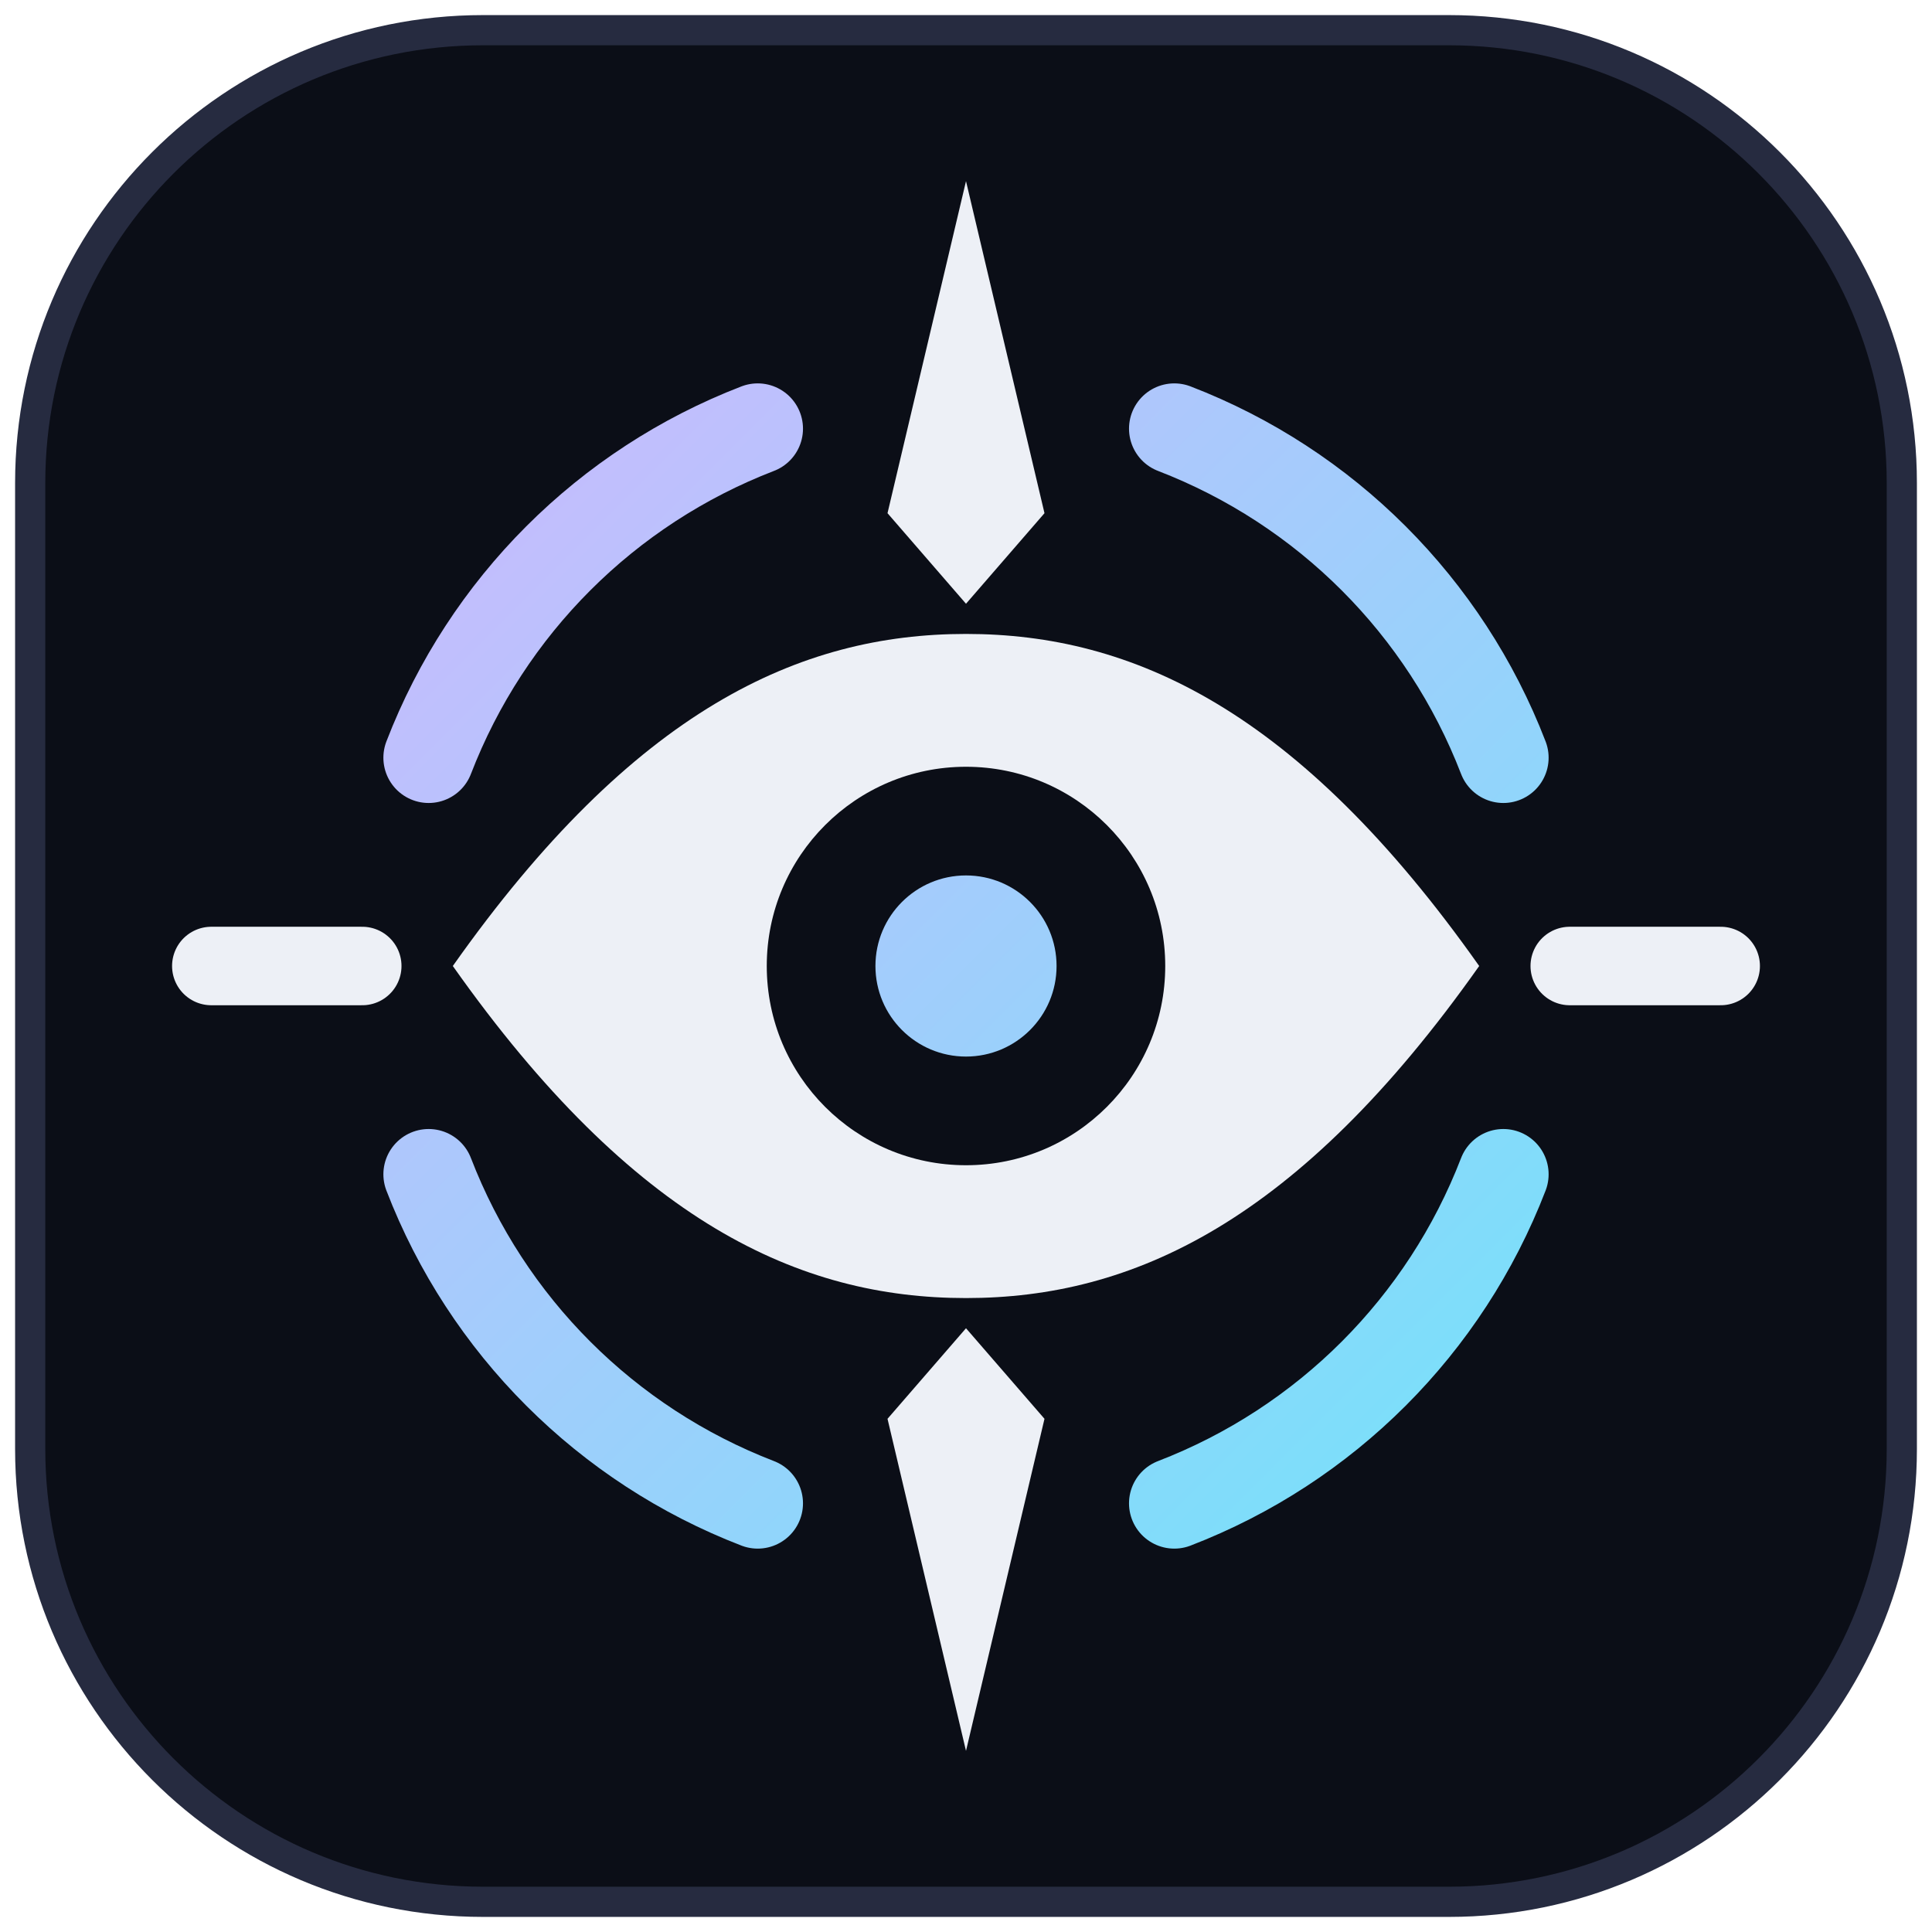
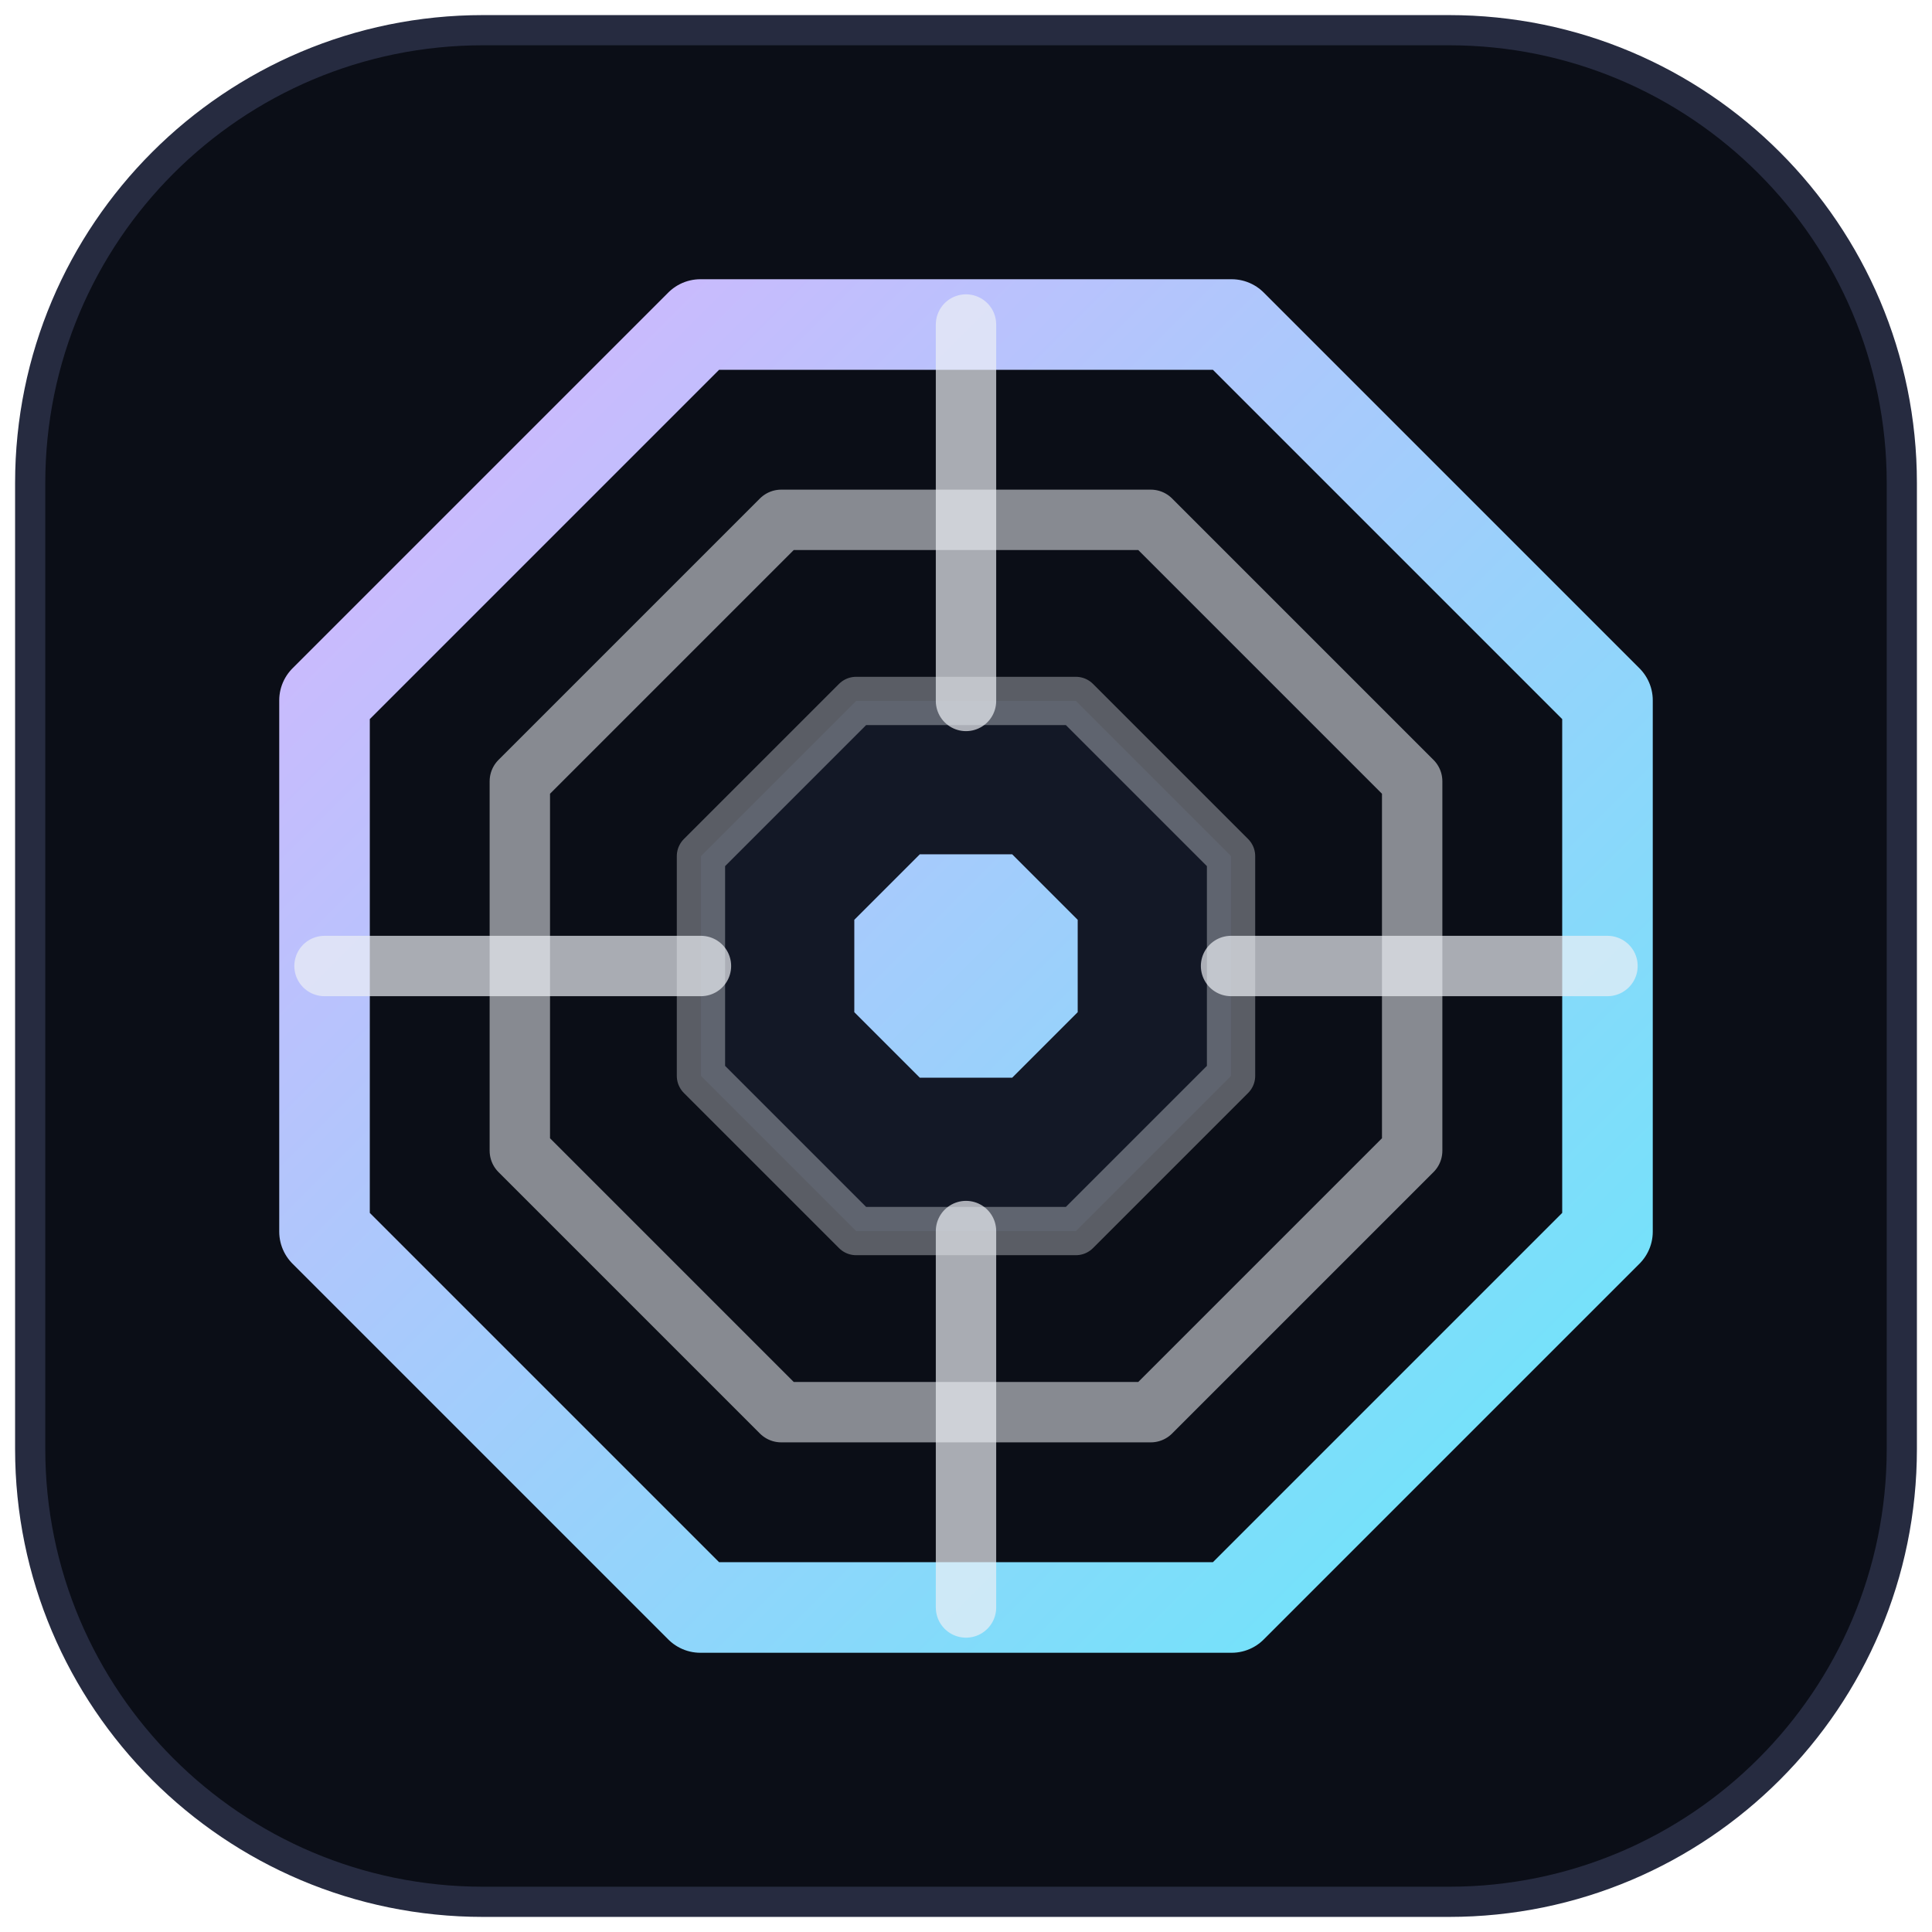
<svg xmlns="http://www.w3.org/2000/svg" width="64" height="64" viewBox="0 0 64 64">
  <defs>
-     <linearGradient id="ring" x1="8" y1="8" x2="56" y2="56" gradientUnits="userSpaceOnUse">
+     <linearGradient id="ring" x1="10" y1="10" x2="54" y2="54" gradientUnits="userSpaceOnUse">
      <stop offset="0" stop-color="#d8b4fe" />
      <stop offset="1" stop-color="#67e8f9" />
    </linearGradient>
  </defs>
  <rect x="1" y="1" width="62" height="62" rx="15" fill="#0b0e17" stroke="#262b40" />
-   <g fill="none" stroke="url(#ring)" stroke-width="3" stroke-linecap="round">
-     <path d="M 14.2 25.1 A 19 19 0 0 1 25.1 14.2" />
-     <path d="M 38.9 14.2 A 19 19 0 0 1 49.8 25.1" />
-     <path d="M 49.8 38.9 A 19 19 0 0 1 38.9 49.8" />
-     <path d="M 25.1 49.8 A 19 19 0 0 1 14.2 38.9" />
-   </g>
-   <path d="M 32 6 L 34.6 17 L 32 20 L 29.4 17 Z" fill="#edf0f6" />
-   <path d="M 32 58 L 34.6 47 L 32 44 L 29.4 47 Z" fill="#edf0f6" />
-   <path d="M 7 32 H 12 M 52 32 H 57" stroke="#edf0f6" stroke-width="2.6" stroke-linecap="round" />
-   <path d="M 15 32 C 21 23.5 26.5 21 32 21 C 37.5 21 43 23.5 49 32 C 43 40.5 37.5 43 32 43 C 26.5 43 21 40.5 15 32 Z" fill="#edf0f6" />
-   <circle cx="32" cy="32" r="6.6" fill="#0b0e17" />
-   <circle cx="32" cy="32" r="3" fill="url(#ring)" />
+   <path d="M 53.25 40.80 L 40.80 53.25 L 23.20 53.25 L 10.75 40.80 L 10.75 23.20 L 23.20 10.75 L 40.80 10.75 L 53.25 23.20 Z" fill="none" stroke="url(#ring)" stroke-width="3" stroke-linejoin="round" />
+   <path d="M 46.78 38.12 L 38.12 46.78 L 25.88 46.78 L 17.22 38.12 L 17.22 25.88 L 25.88 17.22 L 38.12 17.22 L 46.78 25.88 Z" fill="none" stroke="#edf0f6" stroke-opacity="0.55" stroke-width="2" stroke-linejoin="round" />
+   <path d="M 40.78 35.64 L 35.64 40.78 L 28.36 40.78 L 23.22 35.64 L 23.22 28.36 L 28.36 23.22 L 35.64 23.22 L 40.78 28.36 Z" fill="#131826" stroke="#edf0f6" stroke-opacity="0.35" stroke-width="1.6" stroke-linejoin="round" />
+   <path d="M 53.25 32 H 40.78 M 10.75 32 H 23.22 M 32 10.75 V 23.22 M 32 53.25 V 40.78" stroke="#edf0f6" stroke-opacity="0.7" stroke-width="2" stroke-linecap="round" />
+   <path d="M 35.70 33.53 L 33.53 35.70 L 30.47 35.70 L 28.30 33.53 L 28.30 30.47 L 30.47 28.30 L 33.53 28.30 L 35.70 30.47 Z" fill="url(#ring)" />
</svg>
